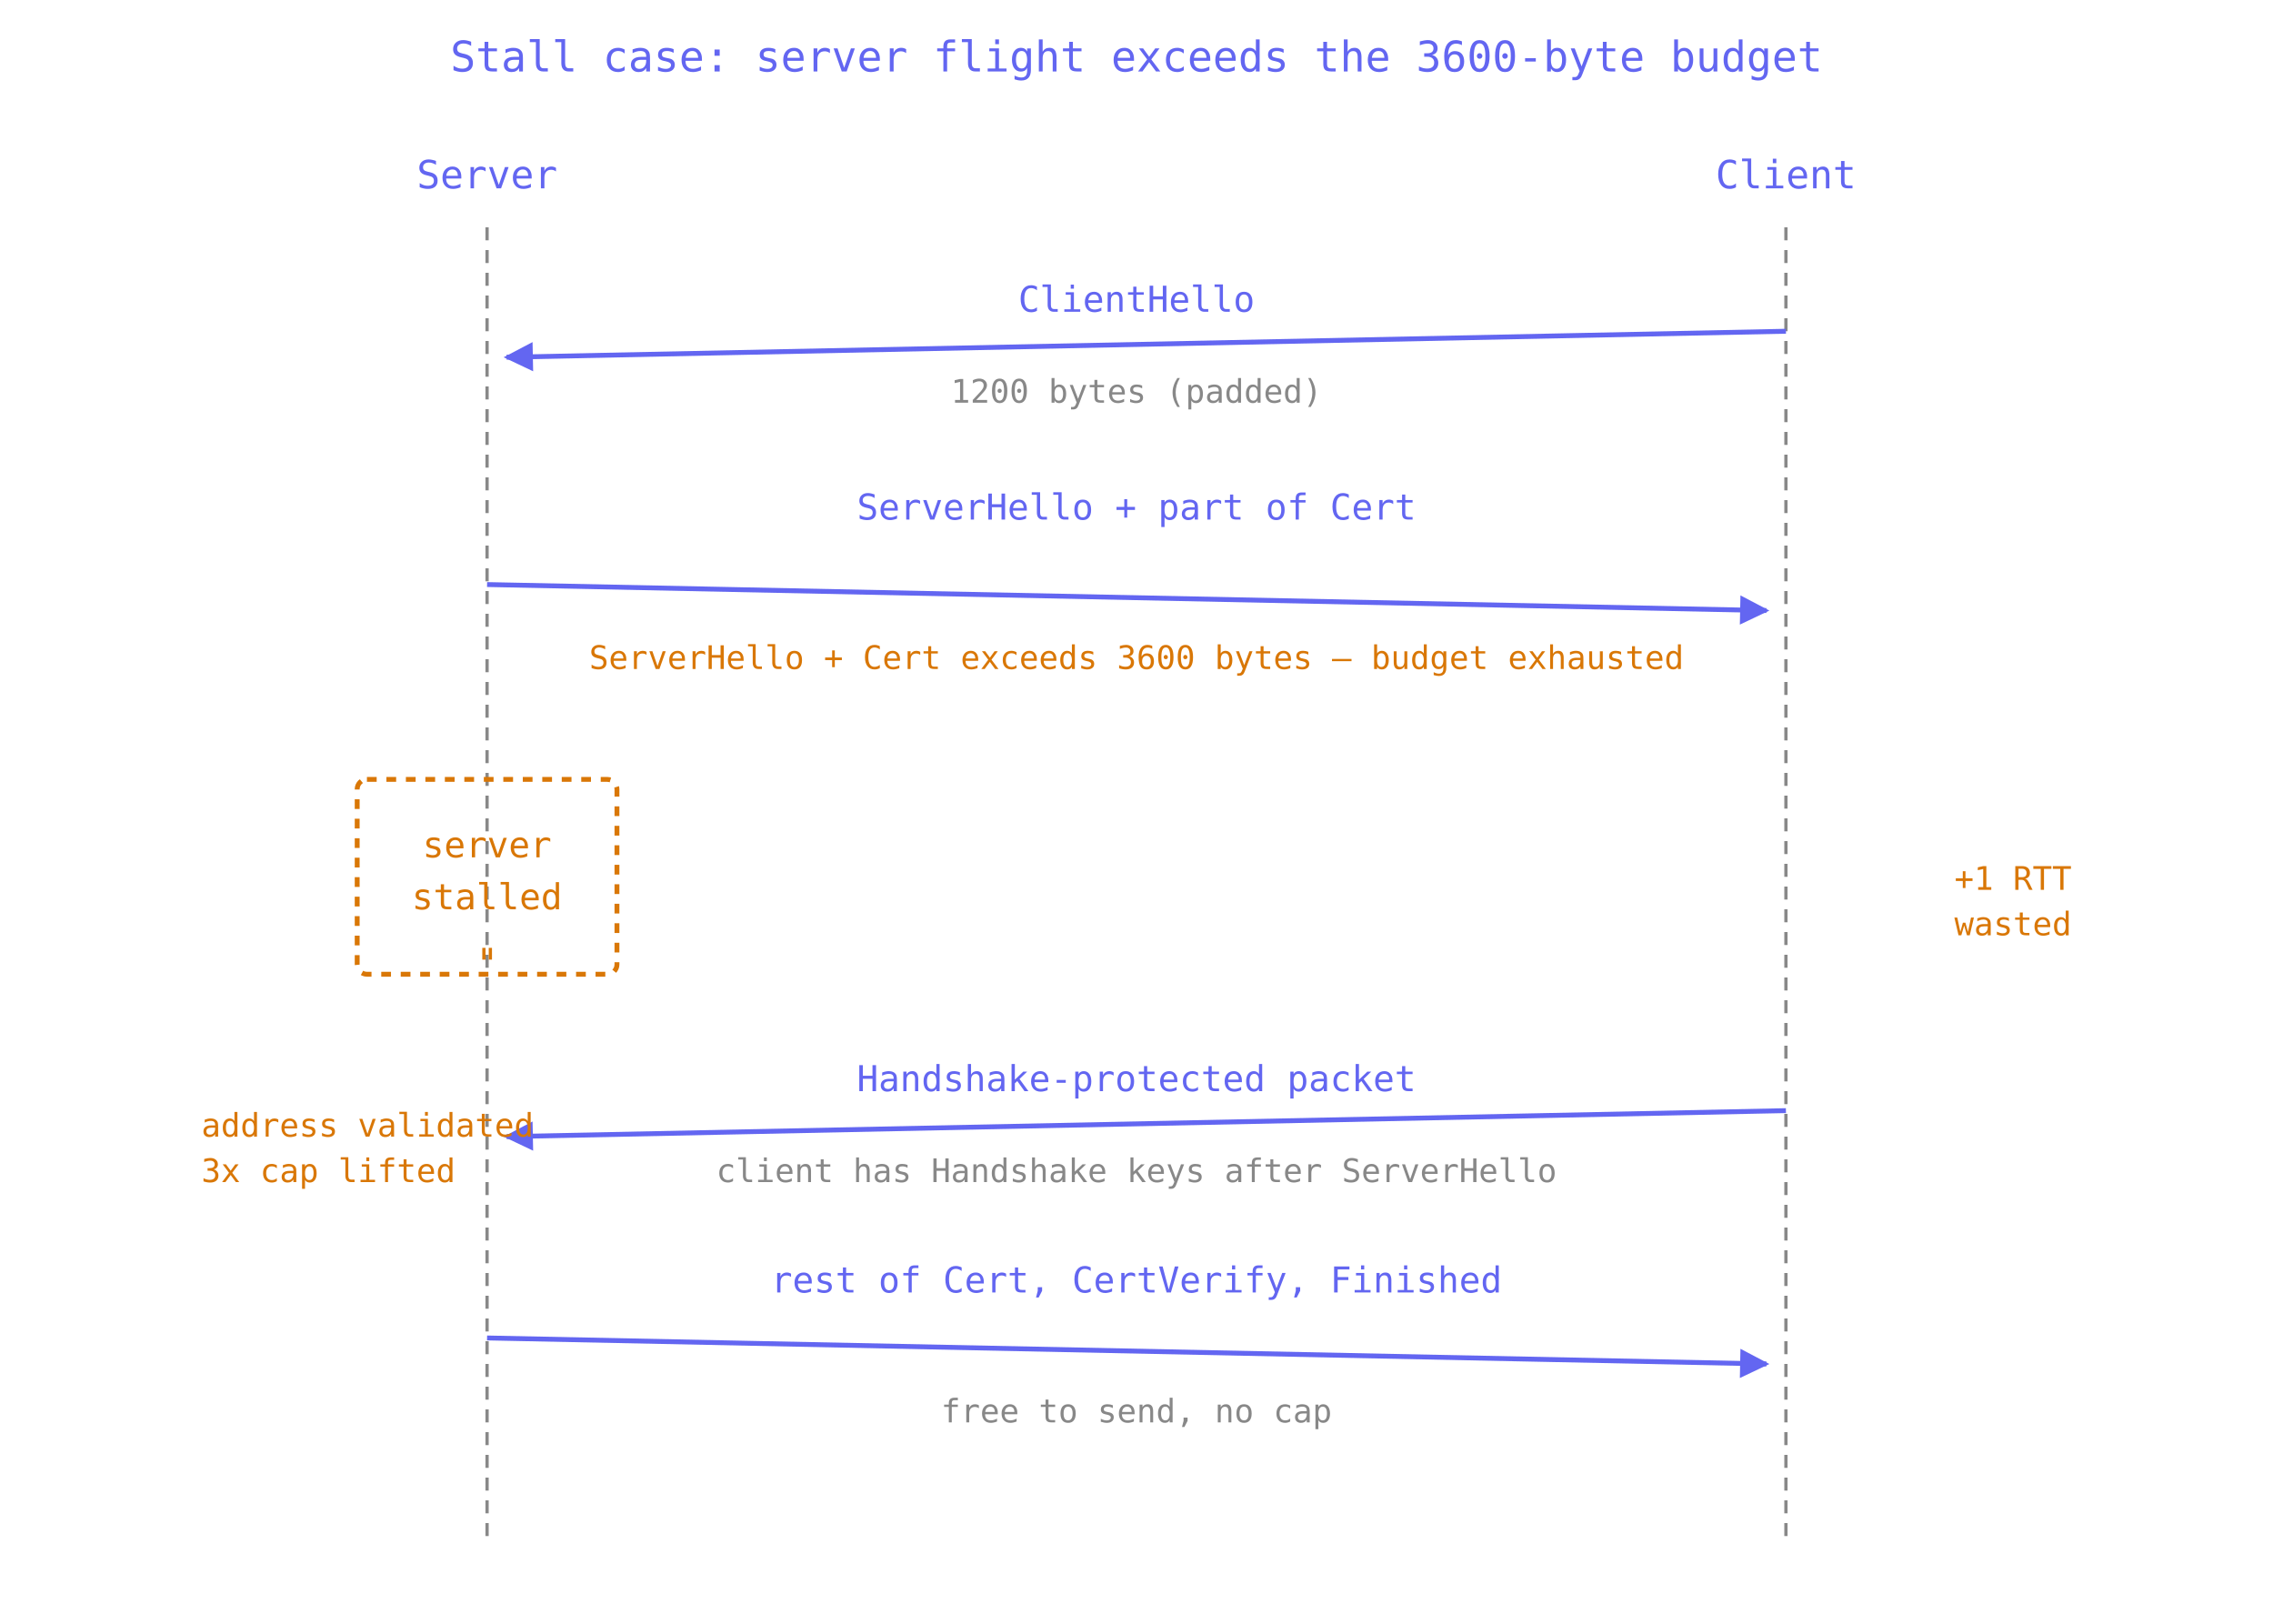
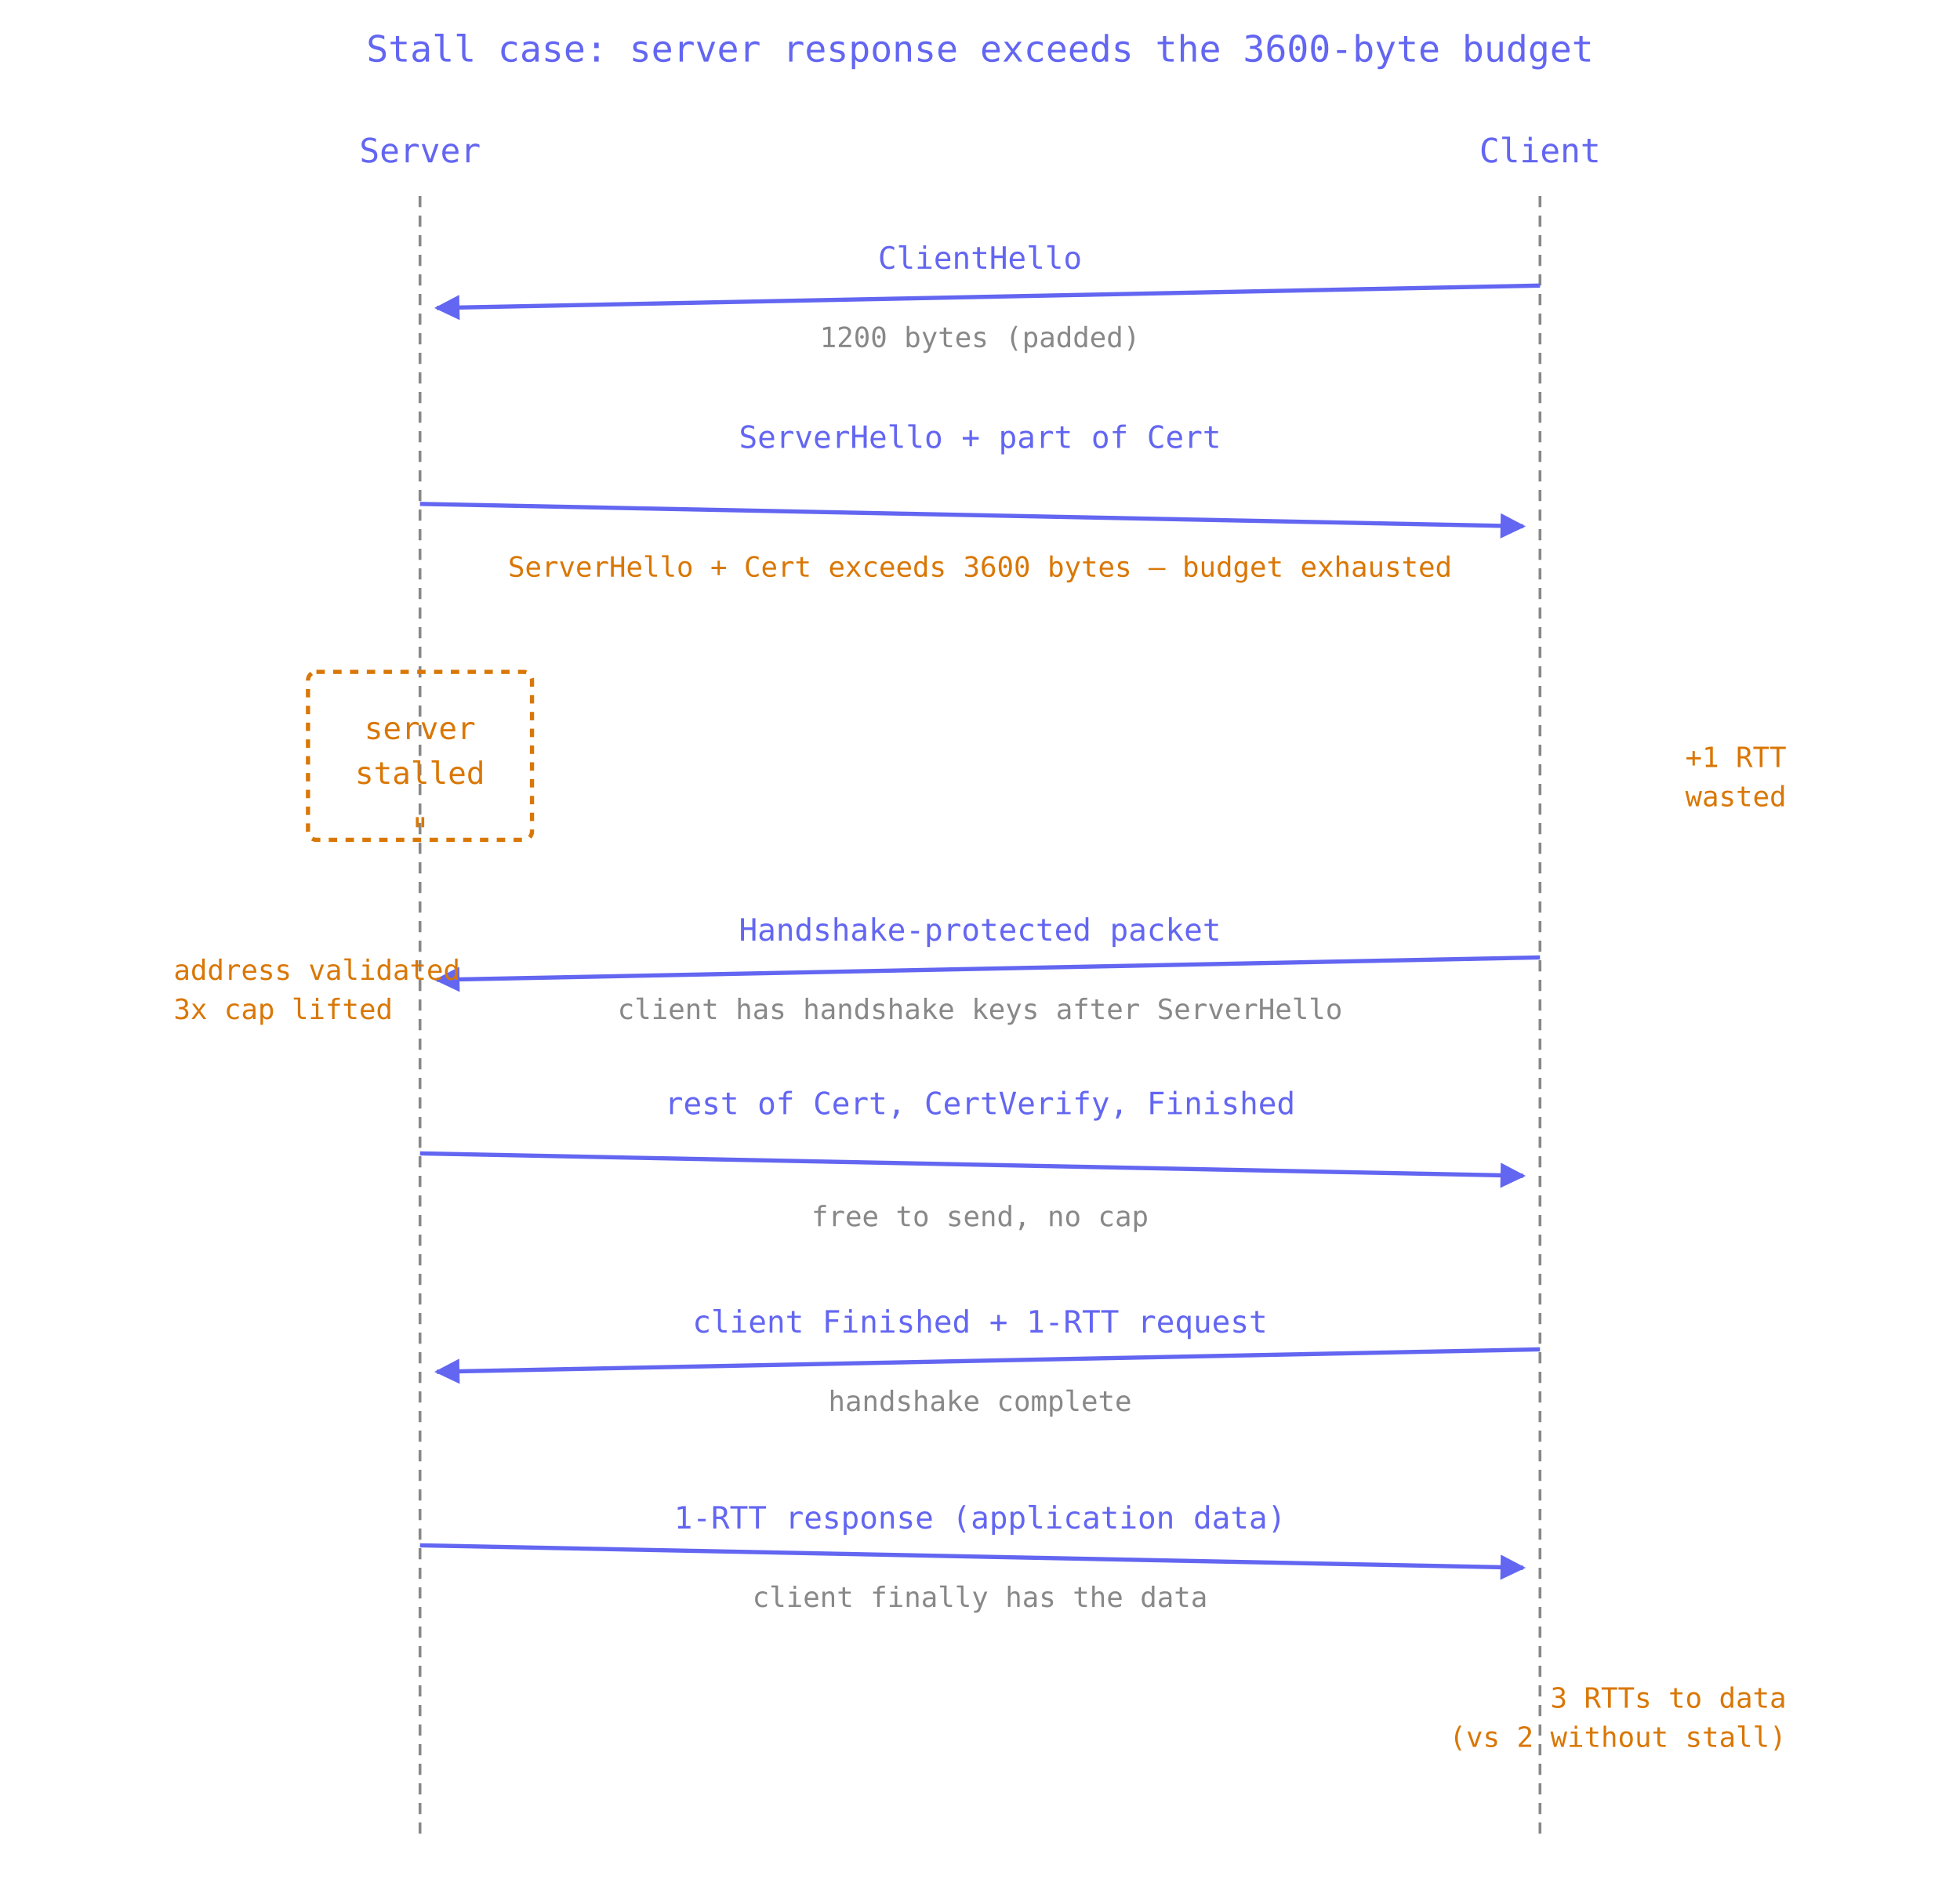
- <svg xmlns="http://www.w3.org/2000/svg" viewBox="0 0 700 500">
-   <text x="350" y="22" text-anchor="middle" font-family="'Space Mono', monospace" font-size="13" fill="#6366f1">Stall case: server flight exceeds the 3600-byte budget</text>
+ <svg xmlns="http://www.w3.org/2000/svg" viewBox="0 0 700 680">
+   <text x="350" y="22" text-anchor="middle" font-family="'Space Mono', monospace" font-size="13" fill="#6366f1">Stall case: server response exceeds the 3600-byte budget</text>
  <text x="150" y="58" text-anchor="middle" font-family="'Space Mono', monospace" font-size="12" fill="#6366f1">Server</text>
  <text x="550" y="58" text-anchor="middle" font-family="'Space Mono', monospace" font-size="12" fill="#6366f1">Client</text>
-   <line x1="150" y1="70" x2="150" y2="475" stroke="#888" stroke-width="1" stroke-dasharray="4 3" />
-   <line x1="550" y1="70" x2="550" y2="475" stroke="#888" stroke-width="1" stroke-dasharray="4 3" />
+   <line x1="150" y1="70" x2="150" y2="655" stroke="#888" stroke-width="1" stroke-dasharray="4 3" />
+   <line x1="550" y1="70" x2="550" y2="655" stroke="#888" stroke-width="1" stroke-dasharray="4 3" />
  <defs>
    <marker id="arr" viewBox="0 0 10 10" refX="9" refY="5" markerWidth="6" markerHeight="6" orient="auto-start-reverse">
      <path d="M 0 0 L 10 5 L 0 10 z" fill="#6366f1" />
    </marker>
  </defs>
  <line x1="550" y1="102" x2="156" y2="110" stroke="#6366f1" stroke-width="1.5" marker-end="url(#arr)" />
  <text x="350" y="96" text-anchor="middle" font-family="'Space Mono', monospace" font-size="11" fill="#6366f1">ClientHello</text>
  <text x="350" y="124" text-anchor="middle" font-family="'Space Mono', monospace" font-size="10" fill="#888">1200 bytes (padded)</text>
  <line x1="150" y1="180" x2="544" y2="188" stroke="#6366f1" stroke-width="1.5" marker-end="url(#arr)" />
  <text x="350" y="160" text-anchor="middle" font-family="'Space Mono', monospace" font-size="11" fill="#6366f1">ServerHello + part of Cert</text>
  <text x="350" y="206" text-anchor="middle" font-family="'Space Mono', monospace" font-size="10" fill="#d97706">ServerHello + Cert exceeds 3600 bytes — budget exhausted</text>
  <rect x="110" y="240" width="80" height="60" rx="3" fill="none" stroke="#d97706" stroke-width="1.5" stroke-dasharray="3 3" />
  <text x="150" y="264" text-anchor="middle" font-family="'Space Mono', monospace" font-size="11" fill="#d97706">server</text>
  <text x="150" y="280" text-anchor="middle" font-family="'Space Mono', monospace" font-size="11" fill="#d97706">stalled</text>
  <text x="150" y="296" text-anchor="middle" font-family="'Space Mono', monospace" font-size="11" fill="#d97706">⏸</text>
  <text x="638" y="274" text-anchor="end" font-family="'Space Mono', monospace" font-size="10" fill="#d97706">+1 RTT</text>
  <text x="638" y="288" text-anchor="end" font-family="'Space Mono', monospace" font-size="10" fill="#d97706">wasted</text>
  <line x1="550" y1="342" x2="156" y2="350" stroke="#6366f1" stroke-width="1.5" marker-end="url(#arr)" />
  <text x="350" y="336" text-anchor="middle" font-family="'Space Mono', monospace" font-size="11" fill="#6366f1">Handshake-protected packet</text>
-   <text x="350" y="364" text-anchor="middle" font-family="'Space Mono', monospace" font-size="10" fill="#888">client has Handshake keys after ServerHello</text>
+   <text x="350" y="364" text-anchor="middle" font-family="'Space Mono', monospace" font-size="10" fill="#888">client has handshake keys after ServerHello</text>
  <text x="62" y="350" font-family="'Space Mono', monospace" font-size="10" fill="#d97706">address validated</text>
  <text x="62" y="364" font-family="'Space Mono', monospace" font-size="10" fill="#d97706">3x cap lifted</text>
  <line x1="150" y1="412" x2="544" y2="420" stroke="#6366f1" stroke-width="1.5" marker-end="url(#arr)" />
  <text x="350" y="398" text-anchor="middle" font-family="'Space Mono', monospace" font-size="11" fill="#6366f1">rest of Cert, CertVerify, Finished</text>
  <text x="350" y="438" text-anchor="middle" font-family="'Space Mono', monospace" font-size="10" fill="#888">free to send, no cap</text>
+   <line x1="550" y1="482" x2="156" y2="490" stroke="#6366f1" stroke-width="1.5" marker-end="url(#arr)" />
+   <text x="350" y="476" text-anchor="middle" font-family="'Space Mono', monospace" font-size="11" fill="#6366f1">client Finished + 1-RTT request</text>
+   <text x="350" y="504" text-anchor="middle" font-family="'Space Mono', monospace" font-size="10" fill="#888">handshake complete</text>
+   <line x1="150" y1="552" x2="544" y2="560" stroke="#6366f1" stroke-width="1.5" marker-end="url(#arr)" />
+   <text x="350" y="546" text-anchor="middle" font-family="'Space Mono', monospace" font-size="11" fill="#6366f1">1-RTT response (application data)</text>
+   <text x="350" y="574" text-anchor="middle" font-family="'Space Mono', monospace" font-size="10" fill="#888">client finally has the data</text>
+   <text x="638" y="610" text-anchor="end" font-family="'Space Mono', monospace" font-size="10" fill="#d97706">3 RTTs to data</text>
+   <text x="638" y="624" text-anchor="end" font-family="'Space Mono', monospace" font-size="10" fill="#d97706">(vs 2 without stall)</text>
</svg>
